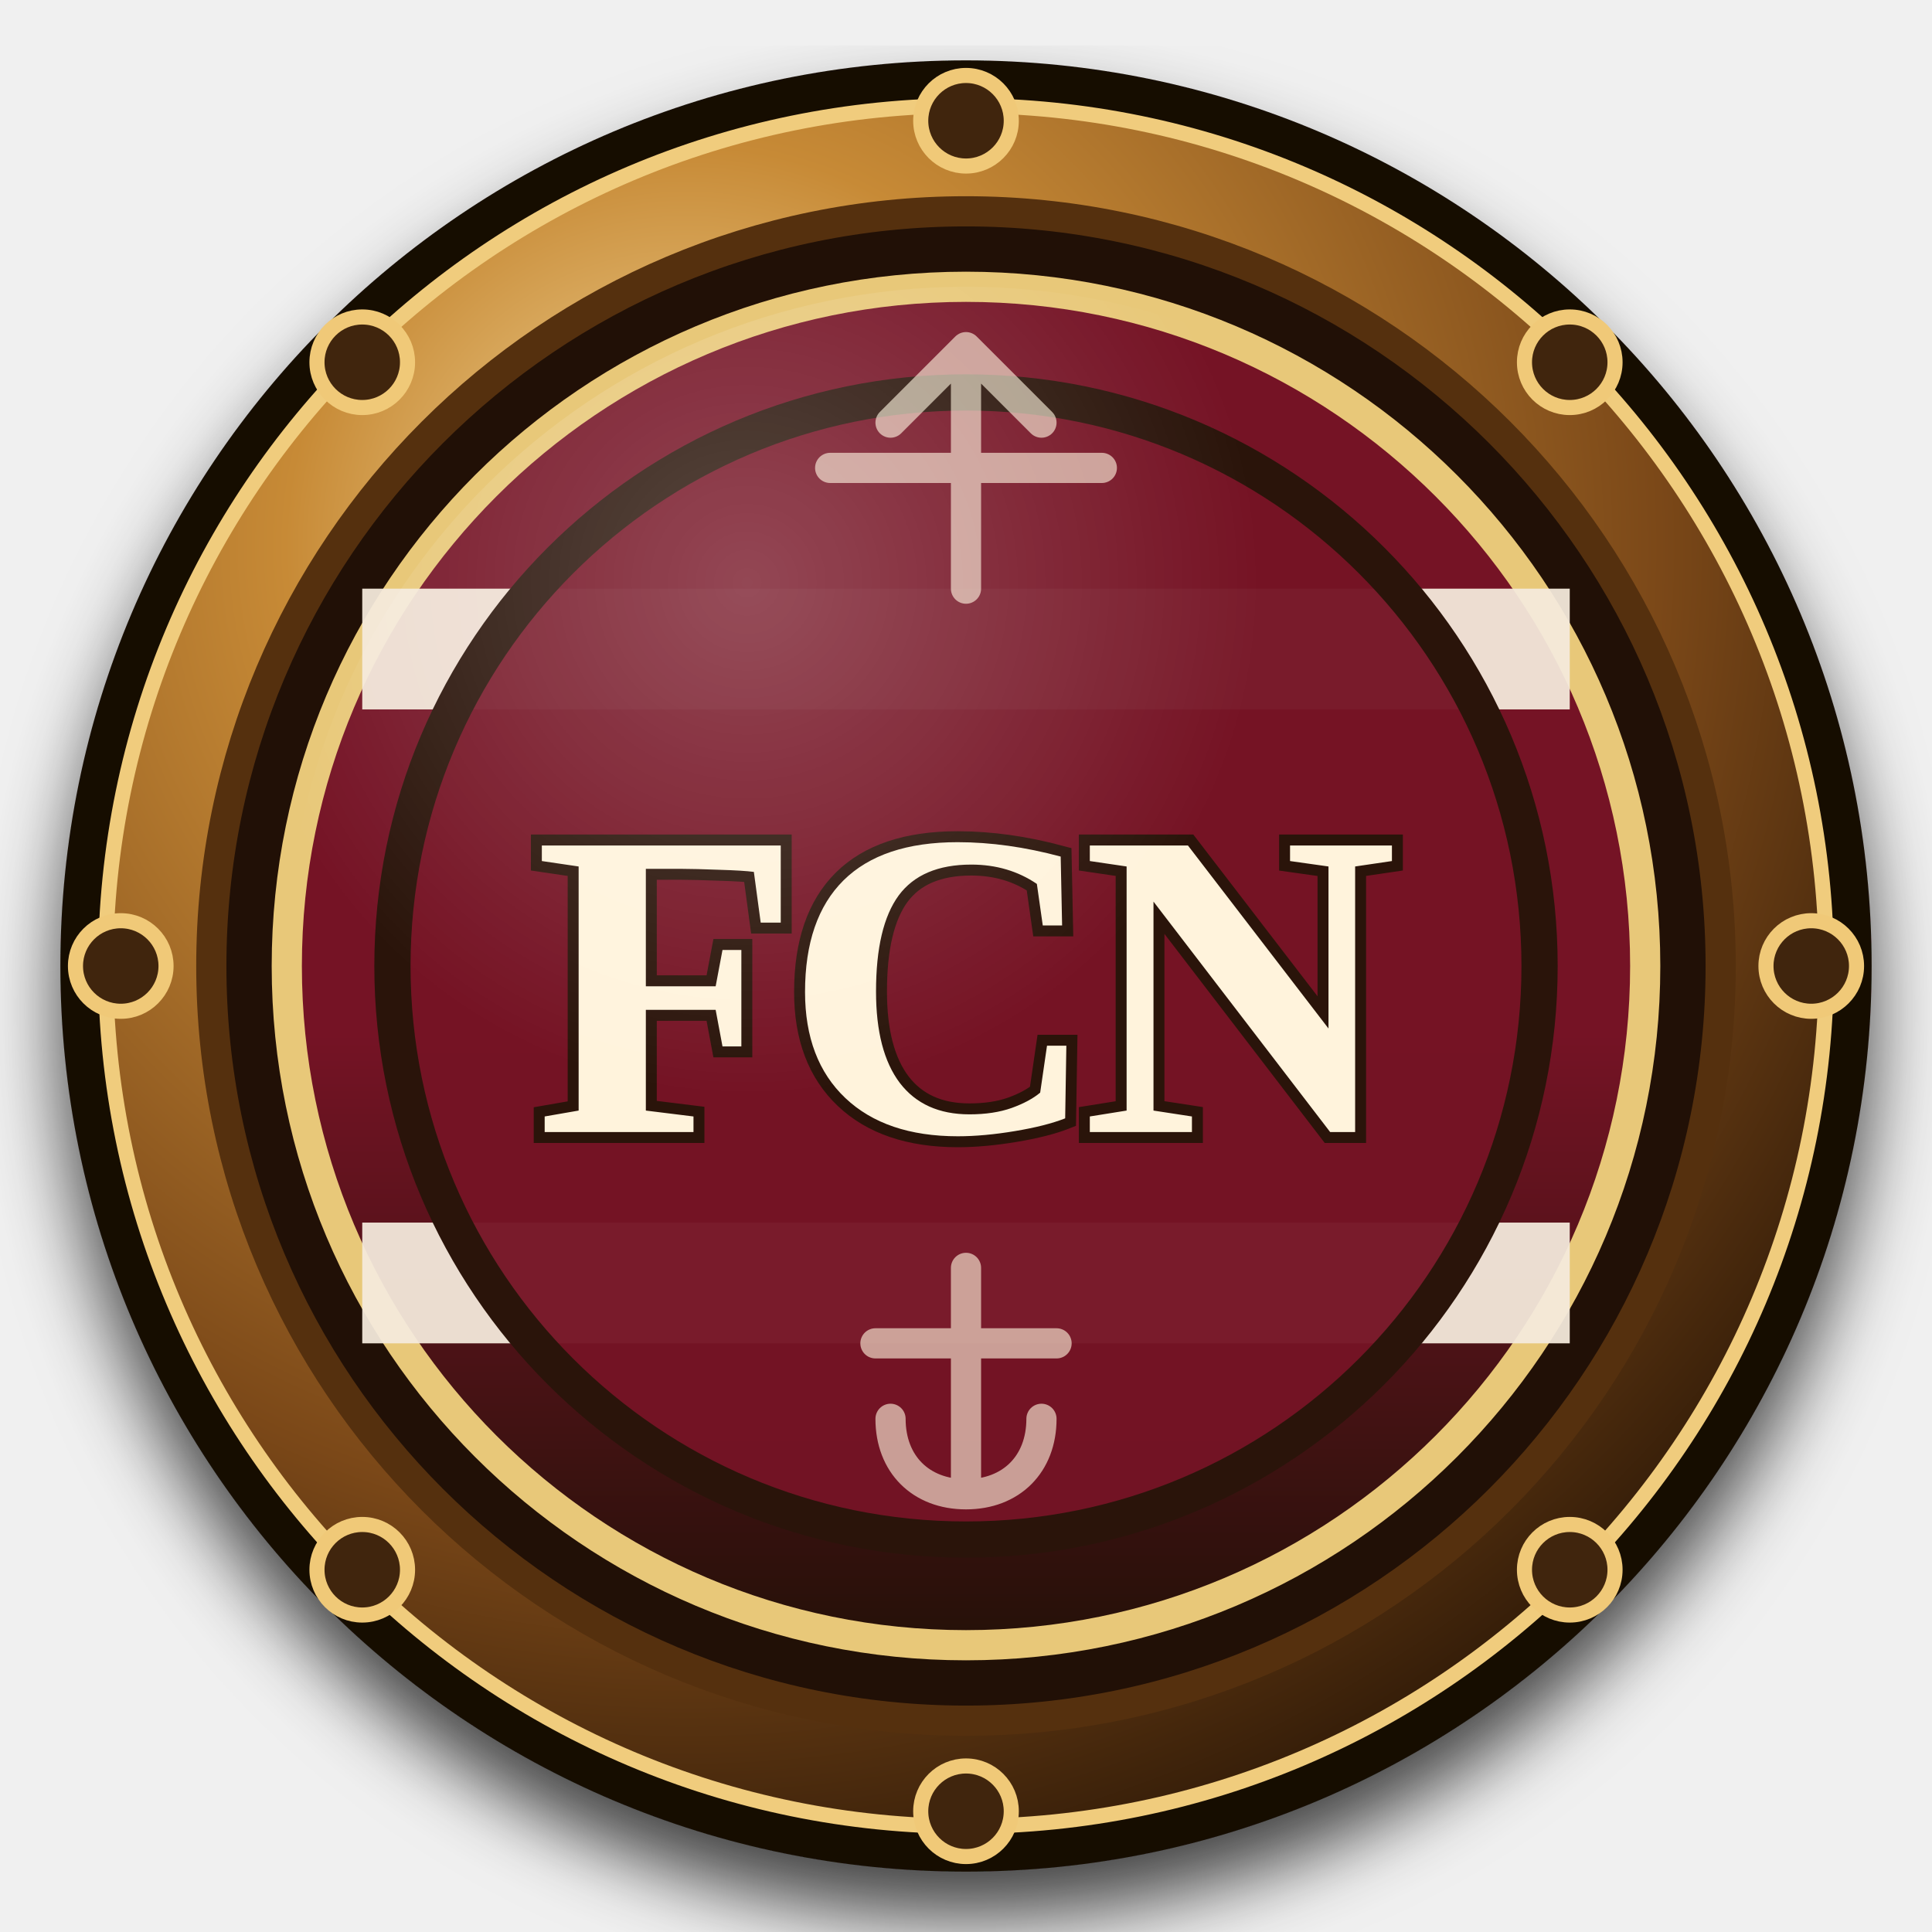
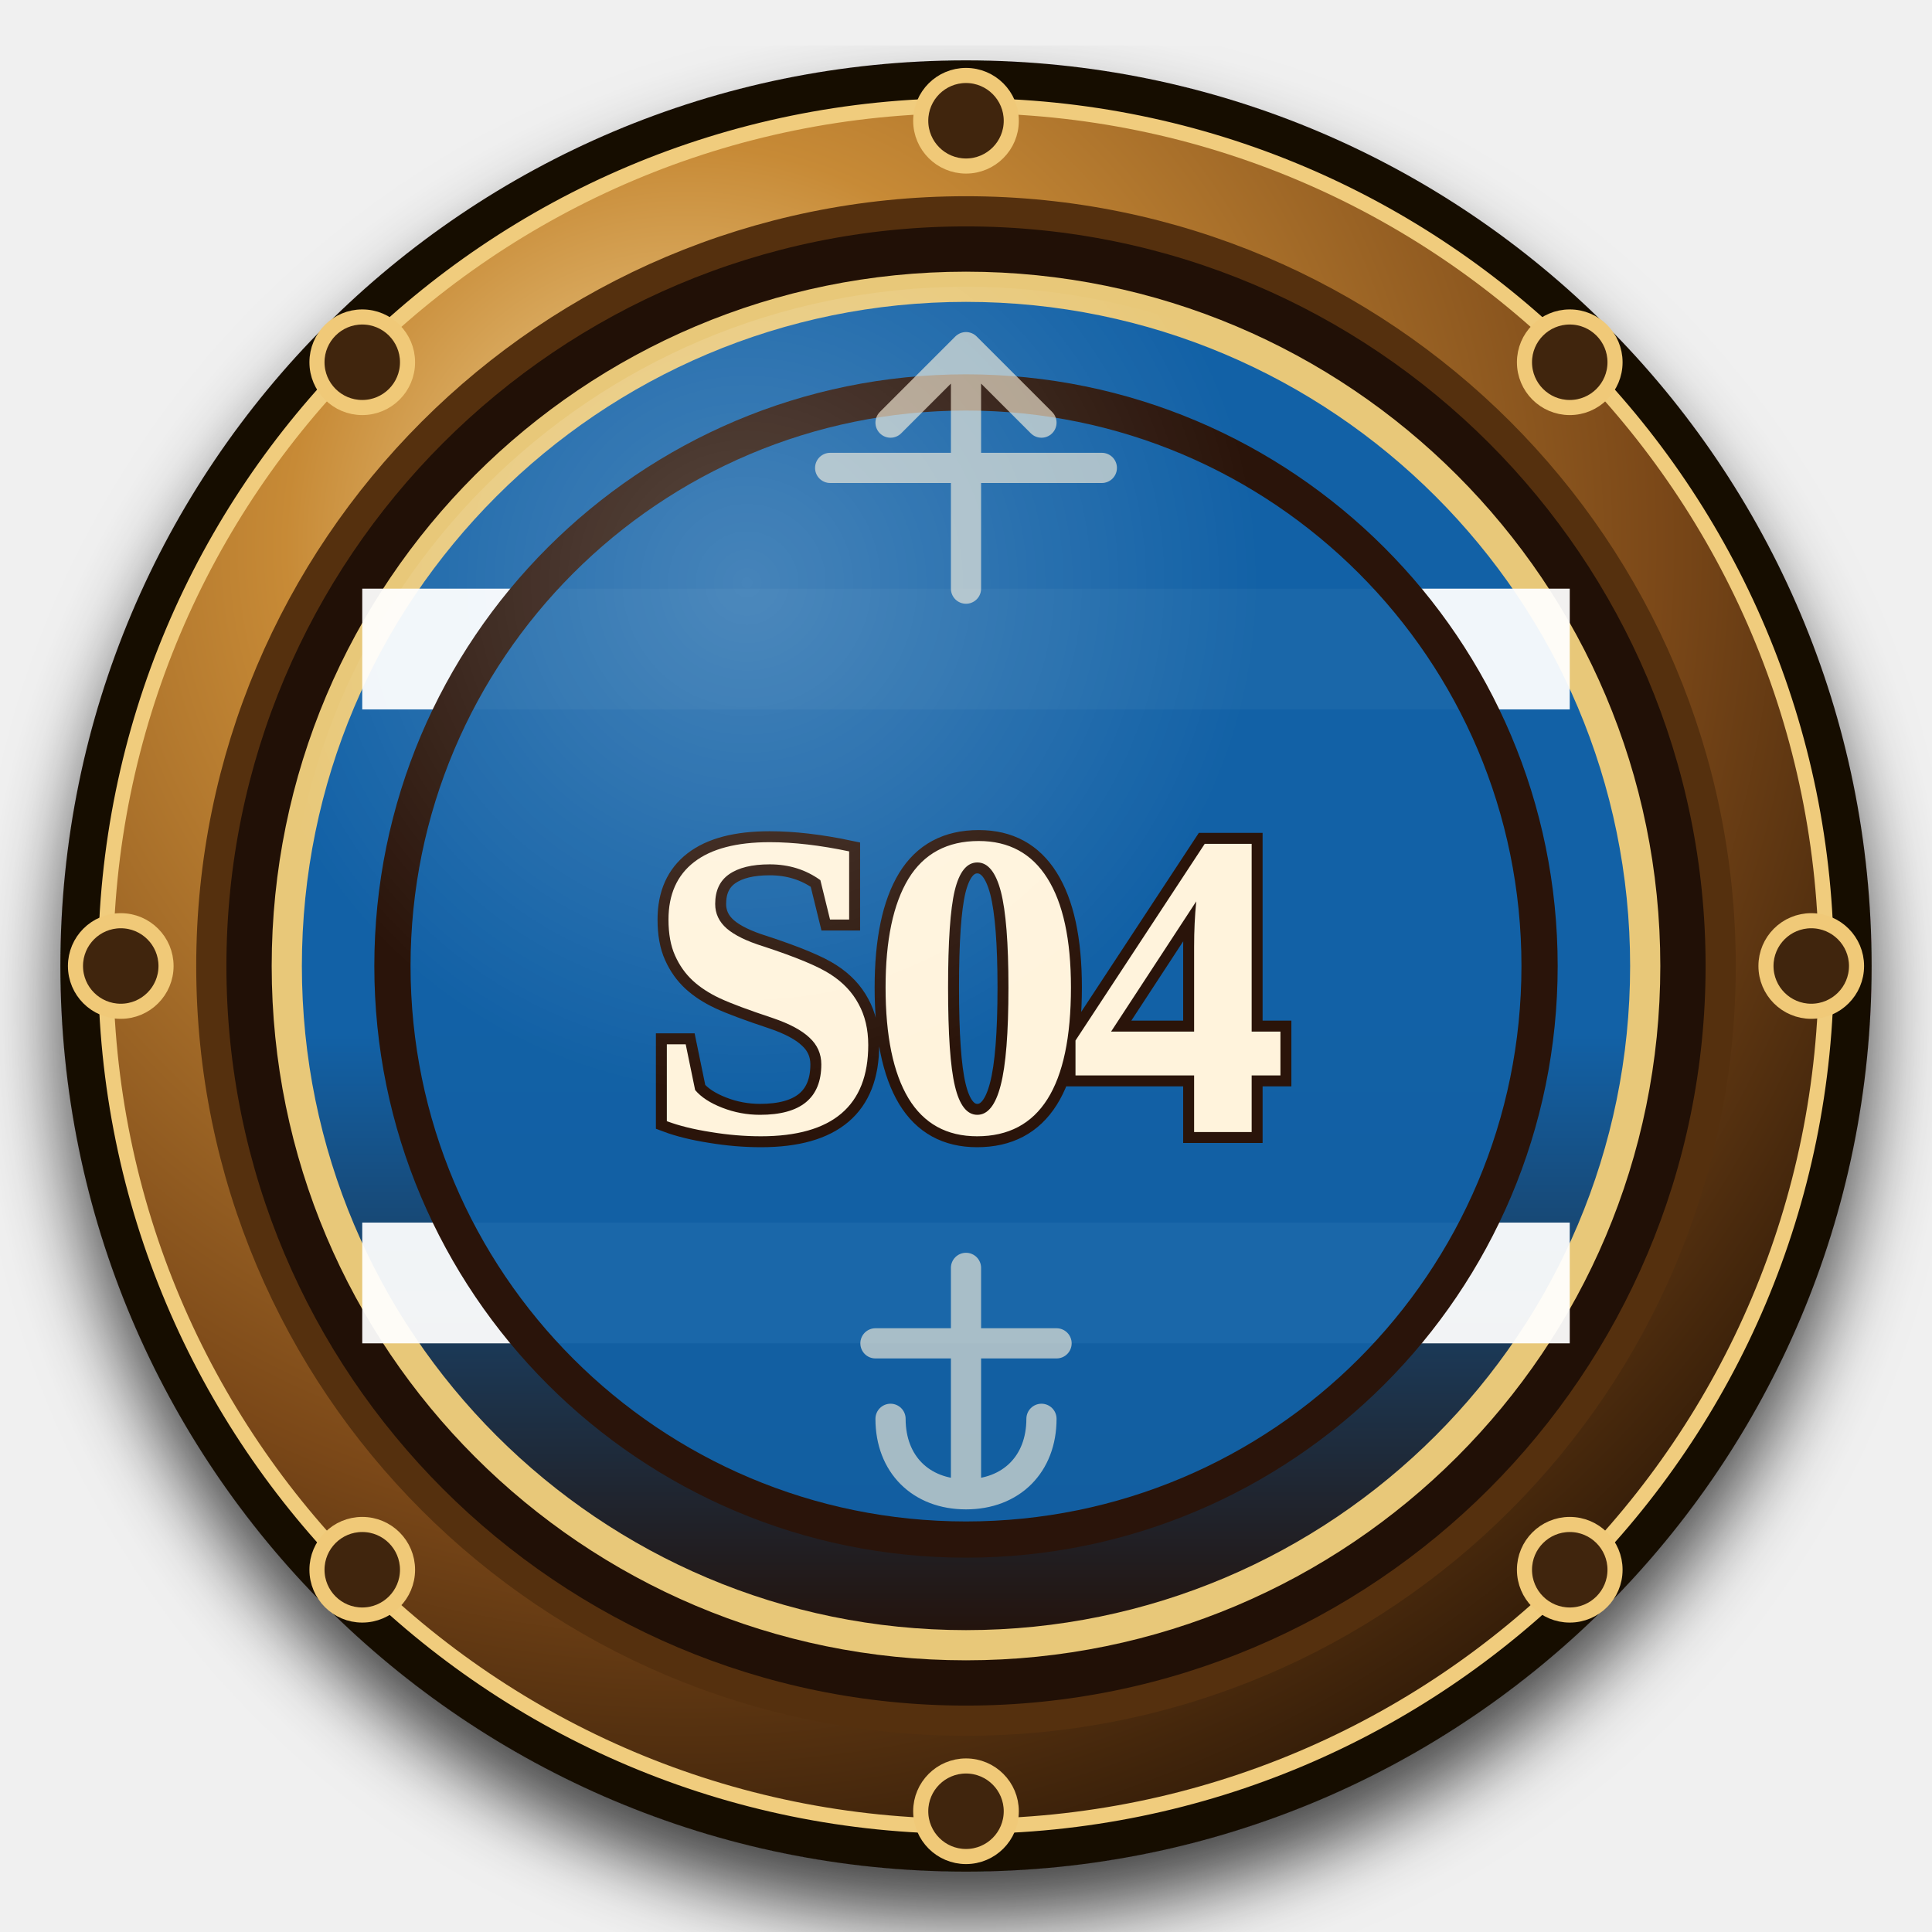
<svg xmlns="http://www.w3.org/2000/svg" viewBox="0 0 128 128" role="img" aria-labelledby="title desc">
  <defs>
    <radialGradient id="metal" cx="34%" cy="26%" r="82%">
      <stop offset="0" stop-color="#f7dda0" />
      <stop offset=".28" stop-color="#c78a36" />
      <stop offset=".68" stop-color="#7b4818" />
      <stop offset="1" stop-color="#291606" />
    </radialGradient>
    <linearGradient id="enamel" x1="0" y1="0" x2="0" y2="1">
-       <stop stop-color="#751325" />
-       <stop offset=".55" stop-color="#751325" />
+       <stop stop-color="#1261a6" />
+       <stop offset=".55" stop-color="#1261a6" />
      <stop offset="1" stop-color="#241108" />
    </linearGradient>
    <radialGradient id="shine" cx="34%" cy="22%" r="75%">
      <stop offset="0" stop-color="#ffffff" stop-opacity=".22" />
      <stop offset=".5" stop-color="#ffffff" stop-opacity="0" />
    </radialGradient>
    <filter id="shadow">
      <feDropShadow dx="0" dy="3" stdDeviation="2.5" flood-opacity=".72" />
    </filter>
  </defs>
  <circle cx="64" cy="64" r="60" fill="#160b06" filter="url(#shadow)" />
  <circle cx="64" cy="64" r="57" fill="url(#metal)" stroke="#f0cc7d" stroke-width="1" />
  <circle cx="64" cy="64" r="50" fill="#211006" stroke="#55300e" stroke-width="2" />
  <circle cx="64" cy="64" r="45" fill="url(#enamel)" stroke="#e8c879" stroke-width="2" />
-   <path d="M24 43h80M24 85h80" stroke="#f4eadc" stroke-width="8" opacity=".94" />
-   <circle cx="64" cy="64" r="38" fill="#751325" fill-opacity=".96" stroke="#2a140a" stroke-width="2.4" />
+   <path d="M24 43h80M24 85h80" stroke="#ffffff" stroke-width="8" opacity=".94" />
+   <circle cx="64" cy="64" r="38" fill="#1261a6" fill-opacity=".96" stroke="#2a140a" stroke-width="2.4" />
  <path d="M55 31h18M64 23v16M59 28l5-5 5 5" fill="none" stroke="#fff3dc" stroke-width="2" stroke-linecap="round" stroke-linejoin="round" opacity=".62" />
-   <text x="64" y="75" text-anchor="middle" fill="#fff3dc" stroke="#2a140a" stroke-width="1.45" paint-order="stroke" font-family="Georgia, 'Times New Roman', serif" font-size="29" font-weight="700" letter-spacing="-1.2">FCN</text>
+   <text x="64" y="75" text-anchor="middle" fill="#fff3dc" stroke="#2a140a" stroke-width="1.45" paint-order="stroke" font-family="Georgia, 'Times New Roman', serif" font-size="29" font-weight="700" letter-spacing="-1.2">S04</text>
  <path d="M59 94c0 3 2 5 5 5s5-2 5-5M64 84v15M58 89h12" fill="none" stroke="#fff3dc" stroke-width="2" stroke-linecap="round" opacity=".62" />
  <circle cx="64" cy="64" r="45" fill="url(#shine)" />
  <g fill="#40250d" stroke="#f0c978" stroke-width="1">
    <circle cx="64" cy="8" r="3" />
    <circle cx="104" cy="24" r="3" />
    <circle cx="120" cy="64" r="3" />
    <circle cx="104" cy="104" r="3" />
    <circle cx="64" cy="120" r="3" />
    <circle cx="24" cy="104" r="3" />
    <circle cx="8" cy="64" r="3" />
    <circle cx="24" cy="24" r="3" />
  </g>
</svg>
